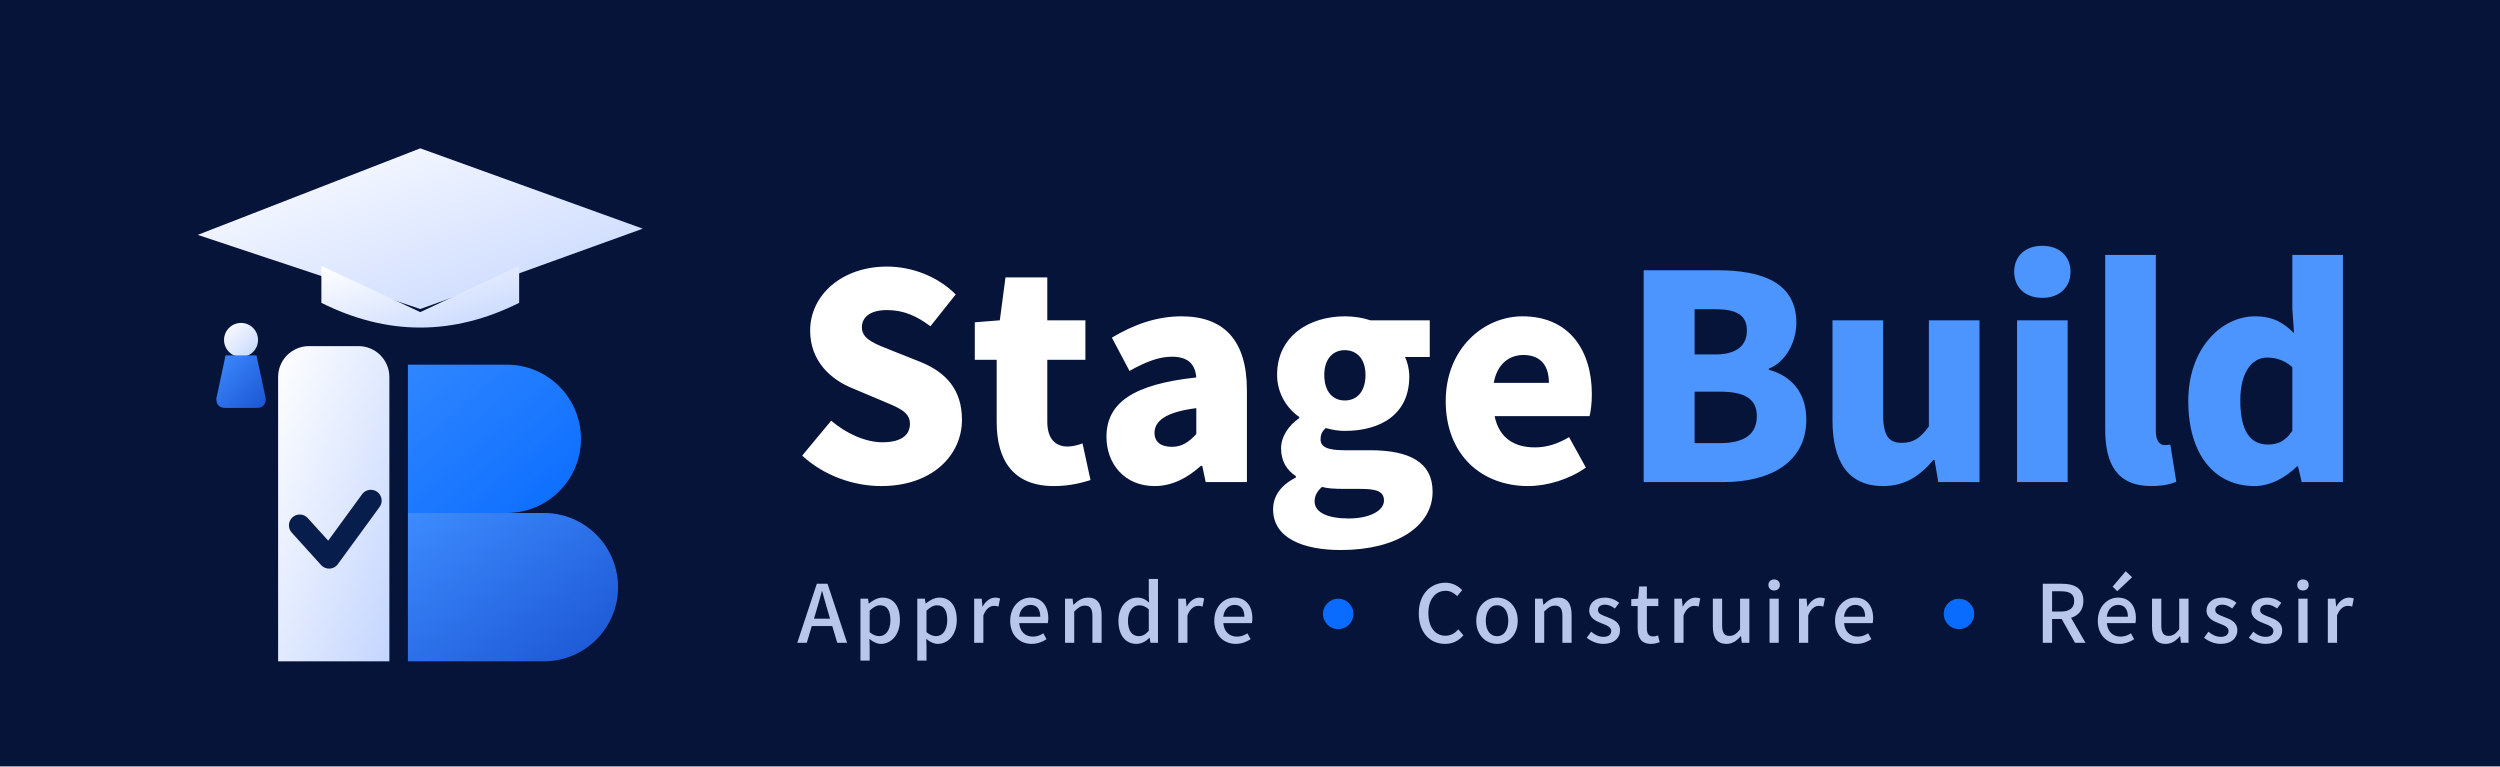
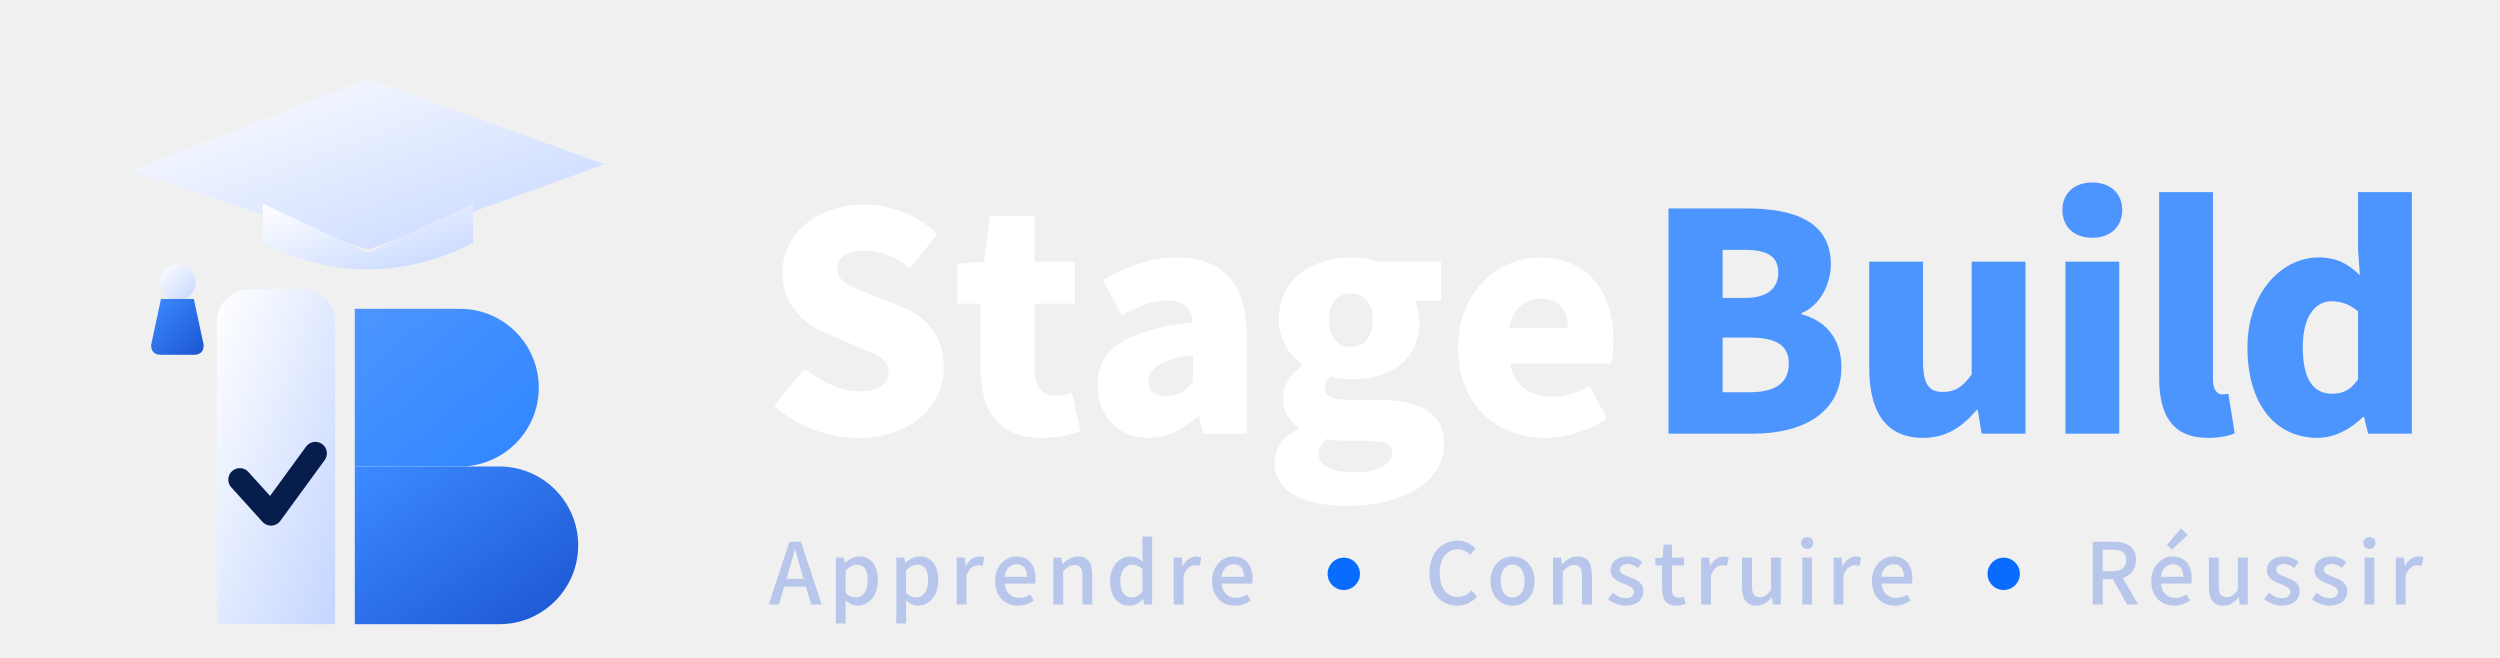
- <svg xmlns="http://www.w3.org/2000/svg" viewBox="-24 -24 809 248" width="809" height="248" role="img" aria-label="StageBuild">
+ <svg xmlns="http://www.w3.org/2000/svg" viewBox="0 0 761 200" width="761" height="200" role="img" aria-label="StageBuild">
  <defs>
    <linearGradient id="n" x1="0" y1="0" x2="1" y2="1">
      <stop offset="0" stop-color="#FFFFFF" />
      <stop offset="1" stop-color="#C4D5FF" />
    </linearGradient>
    <linearGradient id="b" x1="0" y1="0" x2="1" y2="1">
-       <stop offset="0" stop-color="#2F86FF" />
-       <stop offset="1" stop-color="#0A6CFF" />
+       <stop offset="0" stop-color="#4C95FF" />
+       <stop offset="1" stop-color="#2F86FF" />
    </linearGradient>
    <linearGradient id="d" x1="0" y1="0" x2="1" y2="1">
      <stop offset="0" stop-color="#3D8BFF" />
      <stop offset="1" stop-color="#1B55D1" />
    </linearGradient>
  </defs>
-   <rect x="-24" y="-24" width="809" height="248" fill="#06143A" />
  <g id="mark">
    <path d="M40 52L112 24L184 50L112 76Z" fill="url(#n)" />
    <path d="M80 62V74Q112 90 144 74V62L112 77Z" fill="url(#n)" />
    <path d="M54 54V84" stroke="url(#n)" stroke-width="4" stroke-linecap="round" />
    <circle cx="54" cy="86" r="5.5" fill="url(#n)" />
    <path d="M49 91h10l3 14q0 3-3 3H49q-3 0-3-3z" fill="url(#d)" />
    <path d="M66 98a10 10 0 0 1 10-10h16a10 10 0 0 1 10 10V190H66z" fill="url(#n)" />
    <path d="M108 94H140a24 24 0 0 1 0 48H108Z" fill="url(#b)" />
    <path d="M108 142H152a24 24 0 0 1 0 48H108Z" fill="url(#d)" />
    <path d="M73 146l9.5 10.5L96 138" fill="none" stroke="#071E4D" stroke-width="7" stroke-linecap="round" stroke-linejoin="round" />
  </g>
  <path d="M261.164 133.288C277.724 133.288 287.292 123.26 287.292 111.852C287.292 102.192 282.232 96.488 273.768 93.084L265.212 89.68C259.14 87.288 254.908 85.816 254.908 81.952C254.908 78.364 257.944 76.34 263.004 76.34C268.34 76.34 272.572 78.18 277.08 81.584L285.268 71.28C279.288 65.3 270.916 62.264 263.004 62.264C248.468 62.264 238.164 71.464 238.164 82.964C238.164 92.9 244.88 98.88 252.056 101.732L260.796 105.412C266.684 107.896 270.456 109.184 270.456 113.14C270.456 116.82 267.604 119.12 261.532 119.12C256.104 119.12 249.756 116.268 244.972 112.128L235.588 123.444C242.672 129.976 252.24 133.288 261.164 133.288ZM317.02 133.288C322.356 133.288 326.128 132.184 328.888 131.356L326.312 119.488C325.024 119.948 323.184 120.5 321.528 120.5C317.664 120.5 314.904 118.2 314.904 112.404V92.44H327.232V79.652H314.904V65.76H301.38L299.54 79.652L291.444 80.296V92.44H298.528V112.588C298.528 124.916 303.864 133.288 317.02 133.288ZM349.6 133.288C355.396 133.288 360.272 130.62 364.596 126.756H365.056L366.16 132.0H379.5V102.284C379.5 85.908 371.864 78.364 358.34 78.364C350.152 78.364 342.7 81.124 335.8 85.264L341.504 96.028C346.748 93.084 351.072 91.428 355.212 91.428C360.548 91.428 362.756 93.912 363.124 98.144C342.7 100.352 334.052 106.332 334.052 117.372C334.052 126.112 339.94 133.288 349.6 133.288ZM355.212 120.592C351.808 120.592 349.6 119.12 349.6 116.084C349.6 112.404 352.912 109.368 363.124 108.08V116.452C360.732 119.028 358.524 120.592 355.212 120.592ZM409.872 153.988C428.088 153.988 439.588 146.168 439.588 135.128C439.588 125.652 432.228 121.696 419.348 121.696H411.068C405.456 121.696 403.34 120.592 403.34 118.2C403.34 116.36 403.892 115.624 404.996 114.52C407.296 115.164 409.412 115.44 411.16 115.44C422.752 115.44 432.044 110.104 432.044 97.868C432.044 95.384 431.4 92.992 430.664 91.52H438.668V79.652H419.44C417.048 78.824 414.196 78.364 411.16 78.364C399.844 78.364 389.264 84.62 389.264 97.316C389.264 103.48 392.668 108.356 396.44 110.932V111.3C392.944 113.692 390.552 117.372 390.552 121.052C390.552 125.468 392.576 128.228 395.336 130.068V130.528C390.46 133.012 387.976 136.508 387.976 140.832C387.976 150.216 397.82 153.988 409.872 153.988ZM411.16 105.596C407.388 105.596 404.536 102.836 404.536 97.316C404.536 92.072 407.388 89.312 411.16 89.312C415.024 89.312 417.876 92.072 417.876 97.316C417.876 102.836 415.024 105.596 411.16 105.596ZM412.448 143.776C405.824 143.776 401.408 141.936 401.408 138.256C401.408 136.508 402.144 135.036 403.8 133.564C405.456 134.024 407.48 134.208 411.252 134.208H416.22C421.096 134.208 423.856 134.852 423.856 137.98C423.856 141.292 419.164 143.776 412.448 143.776ZM470.512 133.288C476.584 133.288 483.76 131.172 489.188 127.308L483.76 117.464C479.988 119.672 476.492 120.776 472.72 120.776C466.096 120.776 461.128 117.832 459.656 110.656H490.384C490.752 109.368 491.12 106.516 491.12 103.572C491.12 89.312 483.76 78.364 468.672 78.364C456.068 78.364 443.832 88.852 443.832 105.78C443.832 123.168 455.424 133.288 470.512 133.288ZM459.38 99.892C460.484 93.728 464.44 90.876 468.948 90.876C474.928 90.876 477.228 94.74 477.228 99.892Z" fill="#FFFFFF" />
  <path d="M507.896 132.0H533.748C548.652 132.0 560.52 125.744 560.52 111.76C560.52 102.652 555.276 97.5 548.376 95.66V95.292C553.896 93.176 557.3 86.552 557.3 80.48C557.3 67.324 545.984 63.46 531.816 63.46H507.896ZM524.364 90.692V76.064H531.172C538.072 76.064 541.292 78.088 541.292 82.964C541.292 87.656 538.164 90.692 531.172 90.692ZM524.364 119.396V102.744H532.552C540.556 102.744 544.512 105.044 544.512 110.656C544.512 116.544 540.464 119.396 532.552 119.396ZM585.372 133.288C592.456 133.288 597.332 129.976 601.656 124.824H602.024L603.22 132.0H616.56V79.652H600.184V113.968C597.424 117.832 595.124 119.304 591.444 119.304C587.304 119.304 585.372 117.188 585.372 110.012V79.652H568.996V112.036C568.996 125.1 573.872 133.288 585.372 133.288ZM628.716 132.0H645.092V79.652H628.716ZM636.904 72.384C642.332 72.384 646.012 69.072 646.012 63.92C646.012 58.86 642.332 55.548 636.904 55.548C631.384 55.548 627.796 58.86 627.796 63.92C627.796 69.072 631.384 72.384 636.904 72.384ZM672.152 133.288C675.832 133.288 678.5 132.644 680.248 131.908L678.316 119.856C677.396 120.04 677.028 120.04 676.476 120.04C675.188 120.04 673.624 119.028 673.624 115.532V58.492H657.248V114.98C657.248 125.928 660.928 133.288 672.152 133.288ZM705.56 133.288C710.528 133.288 715.588 130.62 719.268 126.94H719.636L720.832 132.0H734.172V58.492H717.796V75.972L718.348 83.792C714.944 80.48 711.54 78.364 705.744 78.364C694.888 78.364 684.124 88.668 684.124 105.78C684.124 122.892 692.496 133.288 705.56 133.288ZM709.884 119.856C704.272 119.856 700.96 115.624 700.96 105.596C700.96 95.936 705.1 91.704 709.608 91.704C712.368 91.704 715.312 92.532 717.796 94.832V115.44C715.496 118.844 713.012 119.856 709.884 119.856Z" fill="#4C95FF" />
  <path d="M234.0 184.0H237.083L238.69 178.585H245.323L246.929 184.0H250.116L243.794 164.905H240.322ZM239.415 176.201 240.166 173.636C240.788 171.563 241.384 169.465 241.954 167.288H242.058C242.654 169.439 243.224 171.563 243.846 173.636L244.597 176.201ZM254.443 189.778H257.422V185.166L257.345 182.73C258.536 183.767 259.832 184.363 261.076 184.363C264.288 184.363 267.216 181.539 267.216 176.642C267.216 172.237 265.195 169.387 261.594 169.387C259.987 169.387 258.433 170.268 257.189 171.304H257.137L256.878 169.724H254.443ZM260.506 181.85C259.651 181.85 258.536 181.513 257.422 180.58V173.61C258.614 172.47 259.676 171.874 260.791 171.874C263.174 171.874 264.133 173.714 264.133 176.693C264.133 180.01 262.578 181.85 260.506 181.85ZM272.839 189.778H275.818V185.166L275.74 182.73C276.932 183.767 278.228 184.363 279.471 184.363C282.684 184.363 285.612 181.539 285.612 176.642C285.612 172.237 283.591 169.387 279.99 169.387C278.383 169.387 276.829 170.268 275.585 171.304H275.533L275.274 169.724H272.839ZM278.901 181.85C278.046 181.85 276.932 181.513 275.818 180.58V173.61C277.01 172.47 278.072 171.874 279.186 171.874C281.57 171.874 282.529 173.714 282.529 176.693C282.529 180.01 280.974 181.85 278.901 181.85ZM291.234 184.0H294.214V175.139C295.095 172.859 296.494 172.056 297.66 172.056C298.256 172.056 298.593 172.133 299.111 172.289L299.629 169.672C299.189 169.491 298.748 169.387 298.049 169.387C296.494 169.387 294.991 170.475 293.981 172.289H293.929L293.67 169.724H291.234ZM309.863 184.363C311.703 184.363 313.361 183.715 314.657 182.834L313.62 180.943C312.584 181.616 311.496 182.005 310.226 182.005C307.765 182.005 306.055 180.373 305.821 177.652H315.071C315.149 177.289 315.227 176.719 315.227 176.123C315.227 172.107 313.18 169.387 309.397 169.387C306.081 169.387 302.894 172.237 302.894 176.875C302.894 181.59 305.951 184.363 309.863 184.363ZM305.796 175.579C306.081 173.092 307.661 171.745 309.449 171.745C311.522 171.745 312.636 173.144 312.636 175.579ZM320.642 184.0H323.621V173.895C324.891 172.626 325.772 171.978 327.093 171.978C328.777 171.978 329.503 172.937 329.503 175.398V184.0H332.482V175.035C332.482 171.408 331.135 169.387 328.104 169.387C326.161 169.387 324.684 170.423 323.388 171.719H323.336L323.077 169.724H320.642ZM343.779 184.363C345.411 184.363 346.888 183.482 347.951 182.394H348.028L348.287 184.0H350.723V163.35H347.743V168.636L347.847 170.993C346.707 169.983 345.67 169.387 344.012 169.387C340.851 169.387 337.923 172.237 337.923 176.875C337.923 181.616 340.229 184.363 343.779 184.363ZM344.505 181.85C342.276 181.85 341.007 180.062 341.007 176.849C341.007 173.766 342.639 171.874 344.608 171.874C345.67 171.874 346.681 172.211 347.743 173.17V180.114C346.707 181.331 345.696 181.85 344.505 181.85ZM357.278 184.0H360.258V175.139C361.139 172.859 362.538 172.056 363.704 172.056C364.299 172.056 364.636 172.133 365.155 172.289L365.673 169.672C365.232 169.491 364.792 169.387 364.092 169.387C362.538 169.387 361.035 170.475 360.024 172.289H359.973L359.713 169.724H357.278ZM375.907 184.363C377.747 184.363 379.405 183.715 380.7 182.834L379.664 180.943C378.628 181.616 377.539 182.005 376.27 182.005C373.808 182.005 372.098 180.373 371.865 177.652H381.115C381.193 177.289 381.27 176.719 381.27 176.123C381.27 172.107 379.223 169.387 375.441 169.387C372.124 169.387 368.937 172.237 368.937 176.875C368.937 181.59 371.995 184.363 375.907 184.363ZM371.839 175.579C372.124 173.092 373.705 171.745 375.492 171.745C377.565 171.745 378.679 173.144 378.679 175.579Z" fill="#B7C6EA" />
  <circle cx="409.045" cy="174.673" r="4.923" fill="#0A6CFF" />
  <path d="M443.609 184.363C446.096 184.363 448.013 183.378 449.568 181.59L447.936 179.673C446.796 180.917 445.474 181.72 443.738 181.72C440.37 181.72 438.22 178.922 438.22 174.413C438.22 169.931 440.526 167.185 443.816 167.185C445.345 167.185 446.537 167.91 447.547 168.895L449.154 166.977C447.988 165.708 446.122 164.568 443.764 164.568C438.919 164.568 435.11 168.299 435.11 174.491C435.11 180.761 438.816 184.363 443.609 184.363ZM460.45 184.363C463.974 184.363 467.135 181.616 467.135 176.875C467.135 172.133 463.974 169.387 460.45 169.387C456.9 169.387 453.714 172.133 453.714 176.875C453.714 181.616 456.9 184.363 460.45 184.363ZM460.45 181.875C458.196 181.875 456.797 179.906 456.797 176.875C456.797 173.869 458.196 171.848 460.45 171.848C462.678 171.848 464.077 173.869 464.077 176.875C464.077 179.906 462.678 181.875 460.45 181.875ZM472.731 184.0H475.711V173.895C476.98 172.626 477.861 171.978 479.183 171.978C480.867 171.978 481.592 172.937 481.592 175.398V184.0H484.572V175.035C484.572 171.408 483.225 169.387 480.193 169.387C478.25 169.387 476.773 170.423 475.478 171.719H475.426L475.167 169.724H472.731ZM494.832 184.363C498.356 184.363 500.247 182.394 500.247 179.984C500.247 177.315 498.045 176.434 496.076 175.683C494.495 175.087 493.096 174.621 493.096 173.429C493.096 172.444 493.822 171.667 495.428 171.667C496.568 171.667 497.579 172.185 498.589 172.911L499.962 171.071C498.848 170.164 497.242 169.387 495.35 169.387C492.189 169.387 490.272 171.175 490.272 173.558C490.272 175.968 492.371 176.978 494.262 177.704C495.817 178.3 497.397 178.87 497.397 180.165C497.397 181.254 496.594 182.083 494.91 182.083C493.381 182.083 492.138 181.435 490.894 180.424L489.469 182.368C490.842 183.508 492.863 184.363 494.832 184.363ZM510.274 184.363C511.311 184.363 512.295 184.078 513.073 183.819L512.528 181.616C512.114 181.772 511.492 181.953 511.026 181.953C509.523 181.953 508.927 181.072 508.927 179.362V172.133H512.632V169.724H508.927V165.786H506.44L506.103 169.724L503.875 169.905V172.133H505.947V179.336C505.947 182.342 507.087 184.363 510.274 184.363ZM517.814 184.0H520.794V175.139C521.675 172.859 523.074 172.056 524.24 172.056C524.836 172.056 525.172 172.133 525.691 172.289L526.209 169.672C525.768 169.491 525.328 169.387 524.628 169.387C523.074 169.387 521.571 170.475 520.56 172.289H520.509L520.25 169.724H517.814ZM534.681 184.363C536.624 184.363 538.024 183.352 539.319 181.85H539.397L539.63 184.0H542.091V169.724H539.086V179.647C537.92 181.15 536.987 181.772 535.666 181.772C534.008 181.772 533.282 180.787 533.282 178.352V169.724H530.277V178.714C530.277 182.342 531.624 184.363 534.681 184.363ZM548.621 184.0H551.6V169.724H548.621ZM550.123 167.081C551.212 167.081 551.963 166.381 551.963 165.267C551.963 164.231 551.212 163.505 550.123 163.505C549.009 163.505 548.258 164.231 548.258 165.267C548.258 166.381 549.009 167.081 550.123 167.081ZM558.155 184.0H561.135V175.139C562.016 172.859 563.415 172.056 564.581 172.056C565.177 172.056 565.514 172.133 566.032 172.289L566.55 169.672C566.11 169.491 565.669 169.387 564.97 169.387C563.415 169.387 561.912 170.475 560.902 172.289H560.85L560.591 169.724H558.155ZM576.784 184.363C578.624 184.363 580.282 183.715 581.578 182.834L580.541 180.943C579.505 181.616 578.417 182.005 577.147 182.005C574.686 182.005 572.976 180.373 572.742 177.652H581.992C582.07 177.289 582.148 176.719 582.148 176.123C582.148 172.107 580.101 169.387 576.318 169.387C573.001 169.387 569.815 172.237 569.815 176.875C569.815 181.59 572.872 184.363 576.784 184.363ZM572.716 175.579C573.001 173.092 574.582 171.745 576.37 171.745C578.443 171.745 579.557 173.144 579.557 175.579Z" fill="#B7C6EA" />
  <circle cx="609.923" cy="174.673" r="4.923" fill="#0A6CFF" />
  <path d="M640.056 173.895V167.34H642.932C645.678 167.34 647.207 168.143 647.207 170.449C647.207 172.755 645.678 173.895 642.932 173.895ZM647.466 184.0H650.86L646.196 175.916C648.606 175.165 650.186 173.403 650.186 170.449C650.186 166.304 647.233 164.905 643.294 164.905H637.05V184.0H640.056V176.305H643.165ZM661.82 184.363C663.659 184.363 665.317 183.715 666.613 182.834L665.577 180.943C664.54 181.616 663.452 182.005 662.182 182.005C659.721 182.005 658.011 180.373 657.778 177.652H667.028C667.105 177.289 667.183 176.719 667.183 176.123C667.183 172.107 665.136 169.387 661.353 169.387C658.037 169.387 654.85 172.237 654.85 176.875C654.85 181.59 657.907 184.363 661.82 184.363ZM657.752 175.579C658.037 173.092 659.617 171.745 661.405 171.745C663.478 171.745 664.592 173.144 664.592 175.579ZM661.146 167.314 665.939 162.806 663.892 160.837 659.643 165.837ZM676.795 184.363C678.739 184.363 680.138 183.352 681.433 181.85H681.511L681.744 184.0H684.206V169.724H681.2V179.647C680.034 181.15 679.101 181.772 677.78 181.772C676.122 181.772 675.396 180.787 675.396 178.352V169.724H672.391V178.714C672.391 182.342 673.738 184.363 676.795 184.363ZM694.595 184.363C698.119 184.363 700.01 182.394 700.01 179.984C700.01 177.315 697.808 176.434 695.839 175.683C694.259 175.087 692.859 174.621 692.859 173.429C692.859 172.444 693.585 171.667 695.191 171.667C696.331 171.667 697.342 172.185 698.352 172.911L699.725 171.071C698.611 170.164 697.005 169.387 695.114 169.387C691.953 169.387 690.035 171.175 690.035 173.558C690.035 175.968 692.134 176.978 694.025 177.704C695.58 178.3 697.16 178.87 697.16 180.165C697.16 181.254 696.357 182.083 694.673 182.083C693.144 182.083 691.901 181.435 690.657 180.424L689.232 182.368C690.605 183.508 692.626 184.363 694.595 184.363ZM709.105 184.363C712.628 184.363 714.52 182.394 714.52 179.984C714.52 177.315 712.318 176.434 710.348 175.683C708.768 175.087 707.369 174.621 707.369 173.429C707.369 172.444 708.094 171.667 709.701 171.667C710.841 171.667 711.851 172.185 712.862 172.911L714.235 171.071C713.121 170.164 711.514 169.387 709.623 169.387C706.462 169.387 704.545 171.175 704.545 173.558C704.545 175.968 706.643 176.978 708.535 177.704C710.089 178.3 711.67 178.87 711.67 180.165C711.67 181.254 710.867 182.083 709.182 182.083C707.654 182.083 706.41 181.435 705.166 180.424L703.741 182.368C705.115 183.508 707.136 184.363 709.105 184.363ZM719.754 184.0H722.733V169.724H719.754ZM721.256 167.081C722.345 167.081 723.096 166.381 723.096 165.267C723.096 164.231 722.345 163.505 721.256 163.505C720.142 163.505 719.391 164.231 719.391 165.267C719.391 166.381 720.142 167.081 721.256 167.081ZM729.288 184.0H732.268V175.139C733.149 172.859 734.548 172.056 735.714 172.056C736.31 172.056 736.647 172.133 737.165 172.289L737.683 169.672C737.243 169.491 736.802 169.387 736.103 169.387C734.548 169.387 733.045 170.475 732.035 172.289H731.983L731.724 169.724H729.288Z" fill="#B7C6EA" />
</svg>
